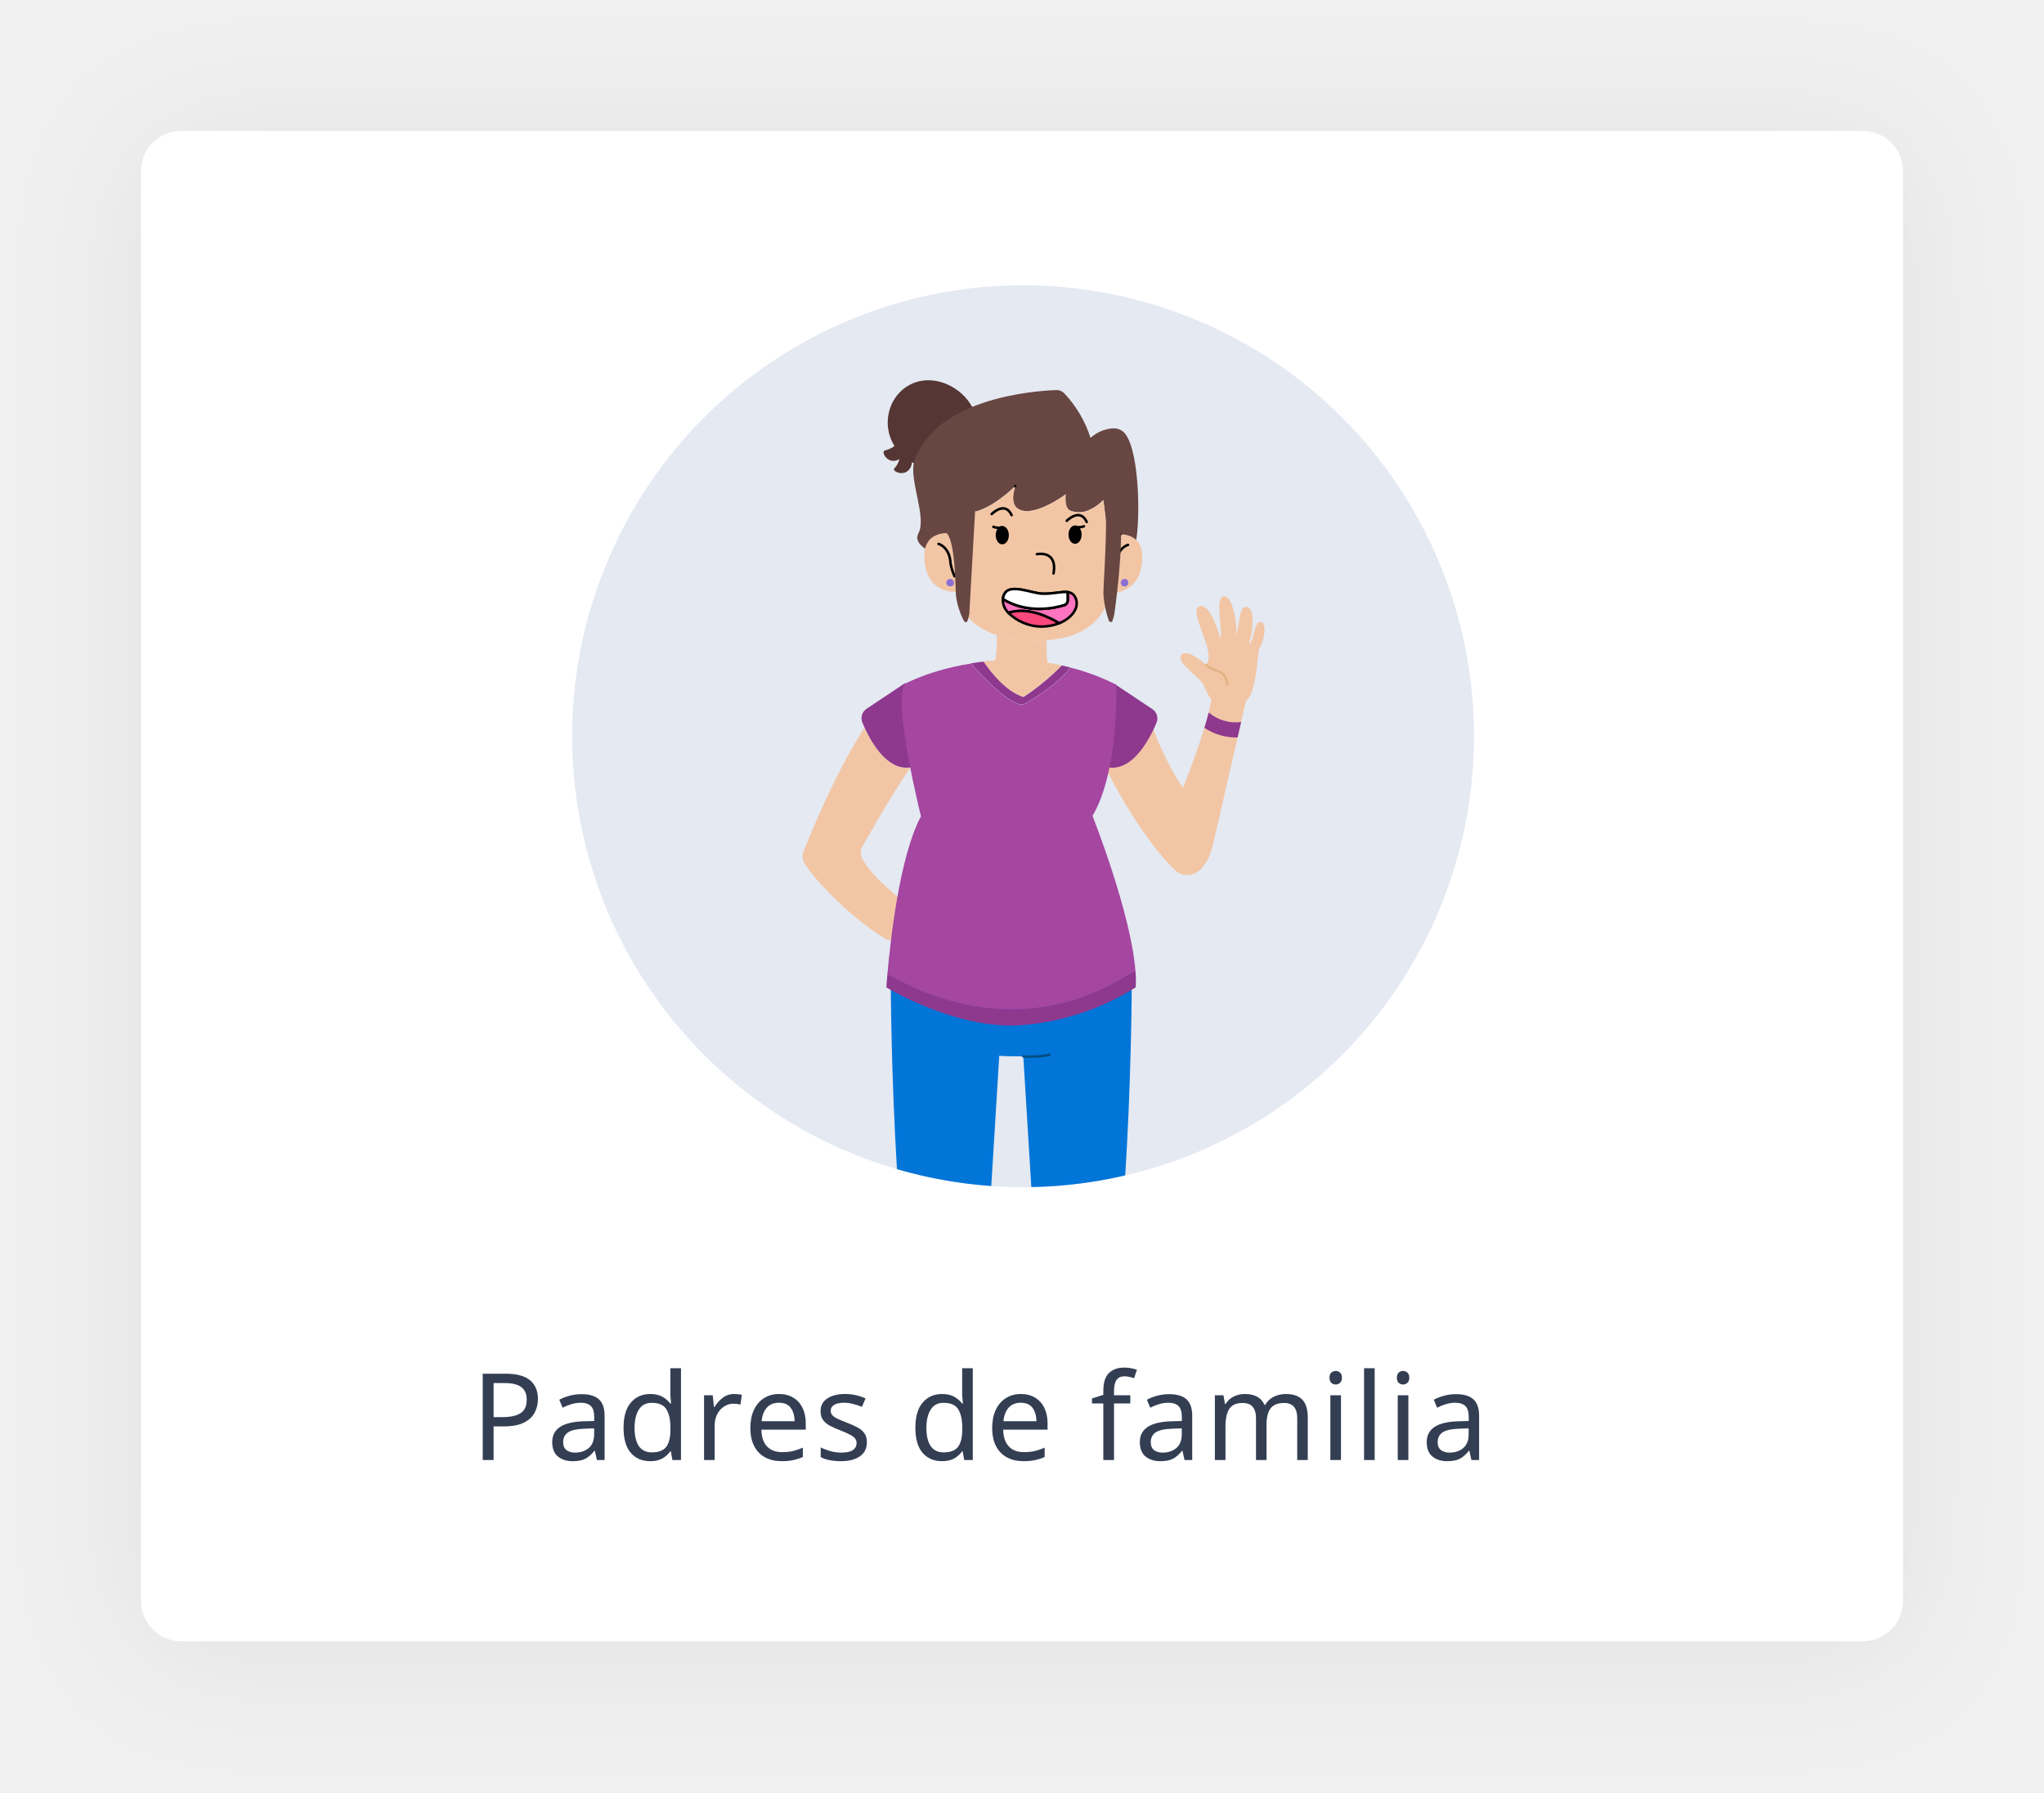
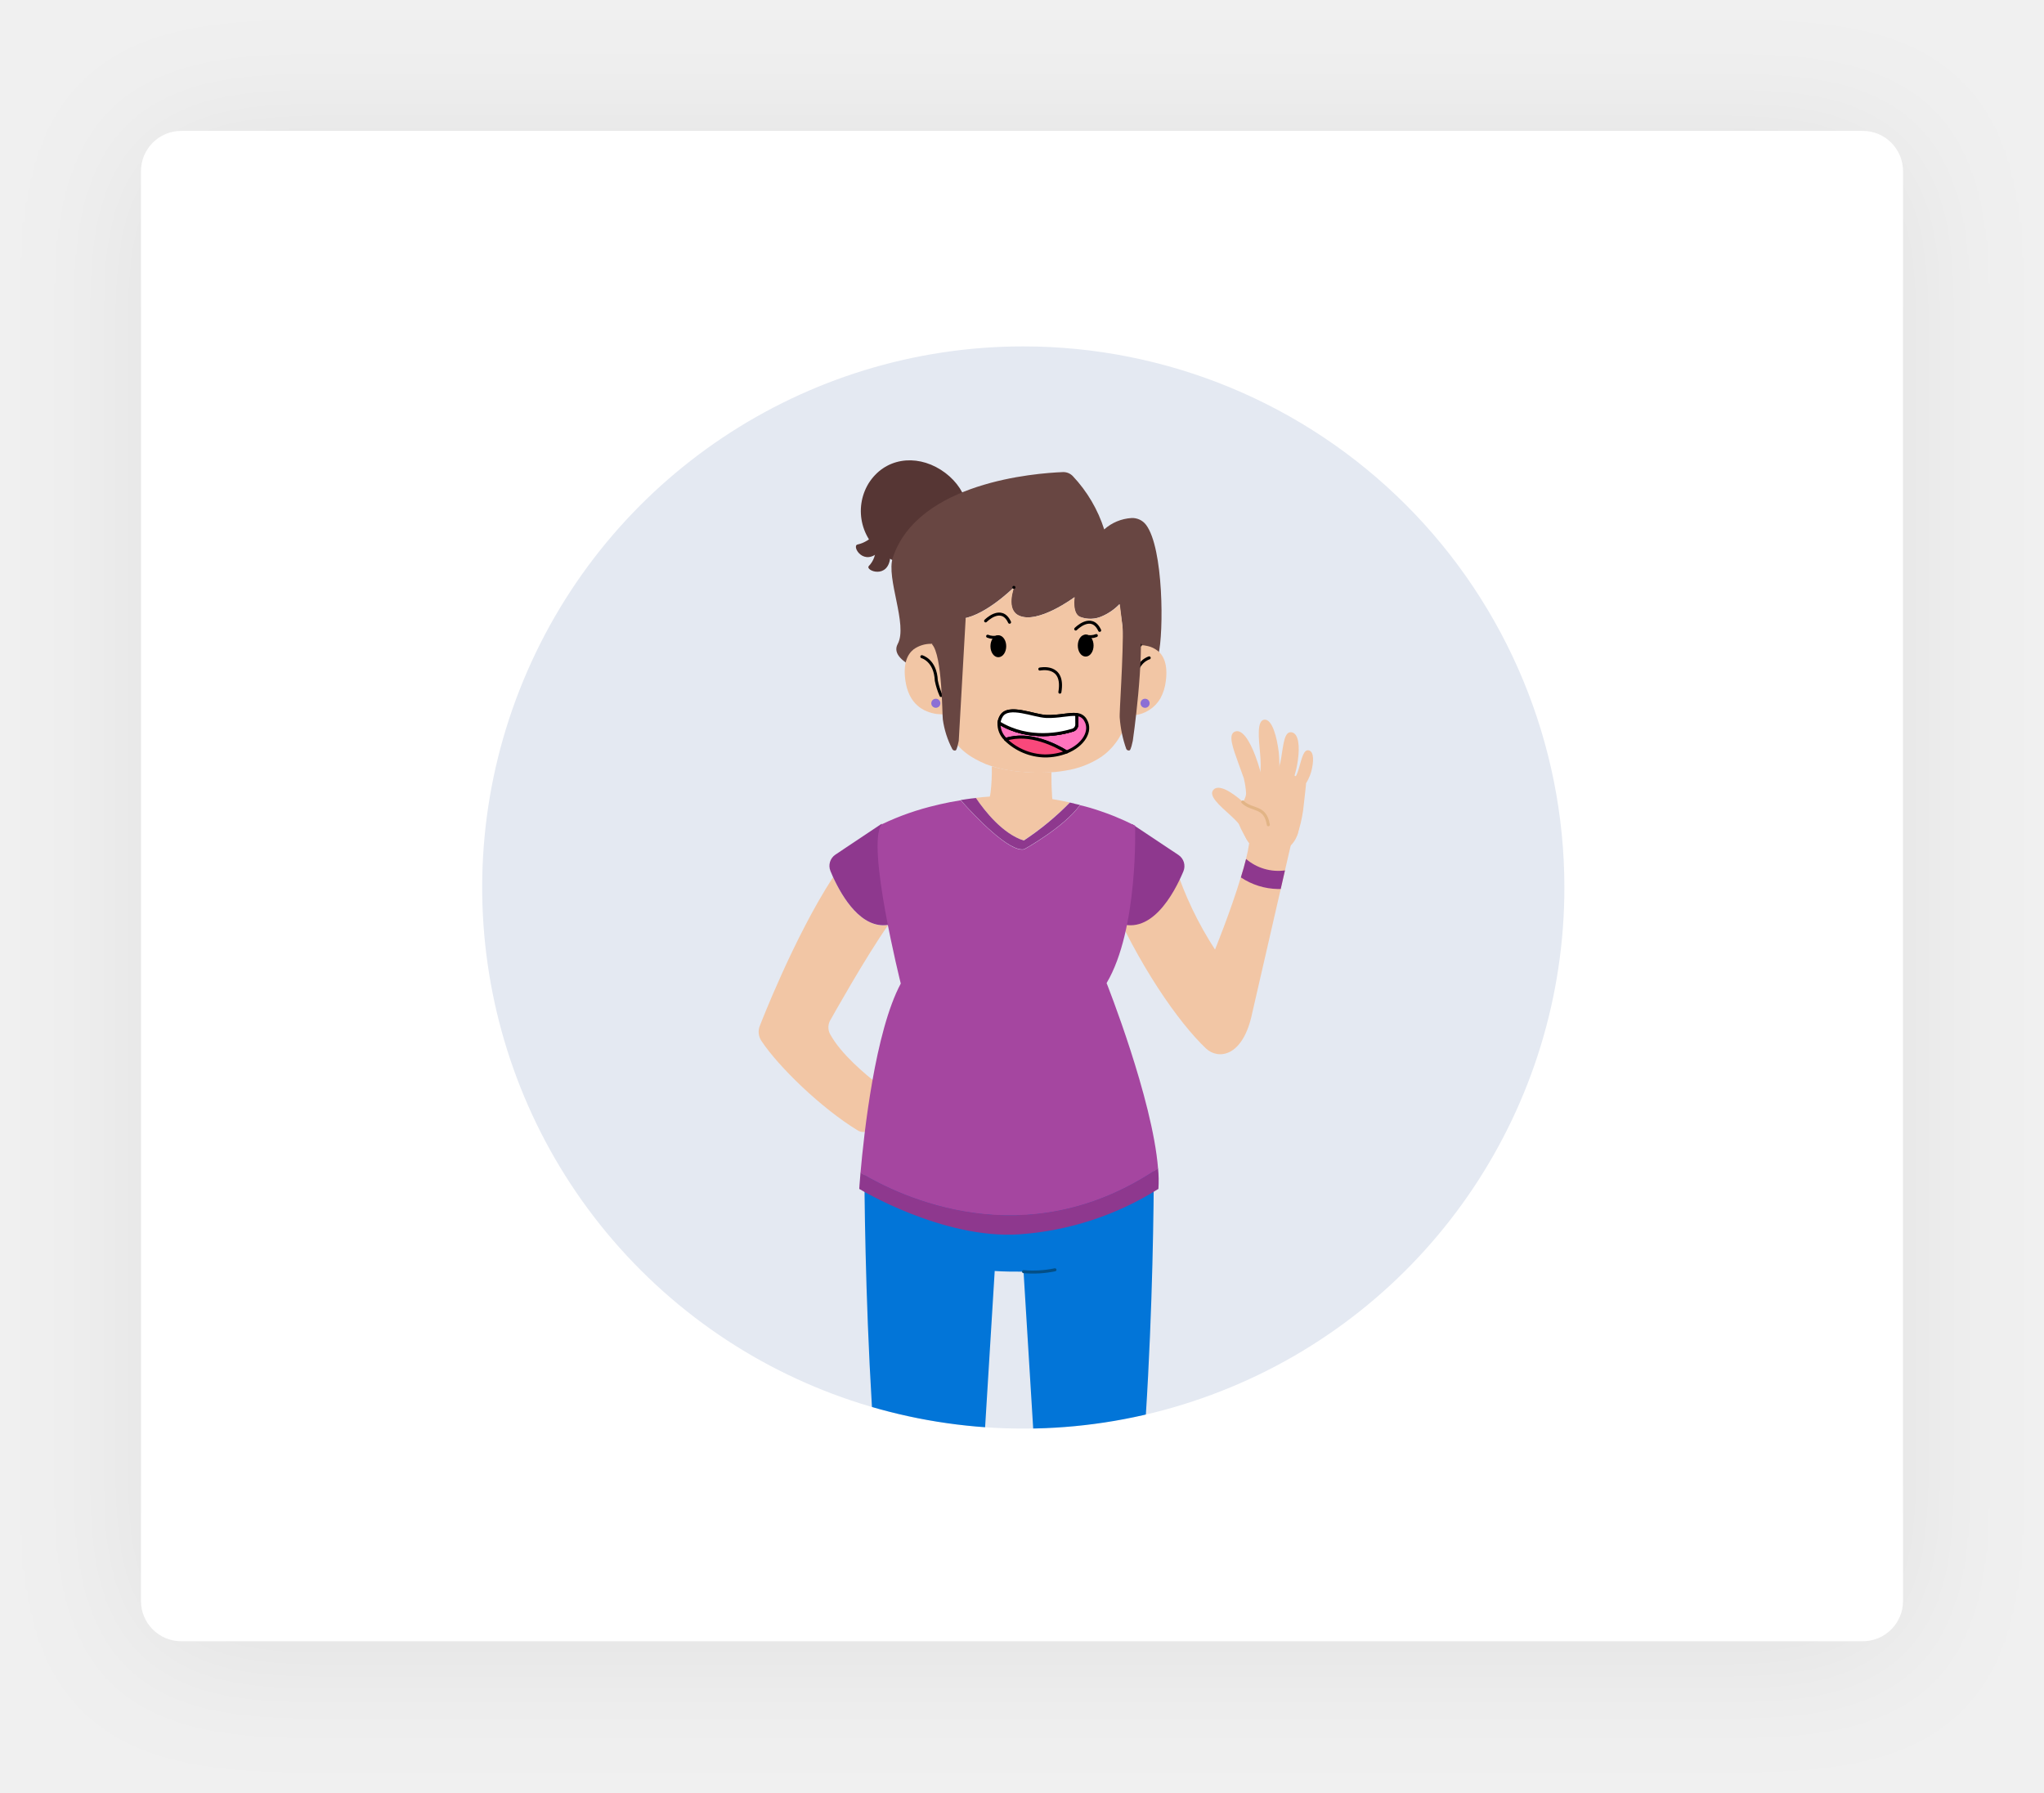
<svg xmlns="http://www.w3.org/2000/svg" xmlns:xlink="http://www.w3.org/1999/xlink" width="406px" height="356px" viewBox="0 0 406 356" version="1.1">
  <defs>
    <rect id="path-1" x="0" y="0" width="350" height="300" rx="8" />
    <filter x="-12.3%" y="-13.7%" width="124.6%" height="128.7%" filterUnits="objectBoundingBox" id="filter-3">
      <feOffset dx="0" dy="2" in="SourceAlpha" result="shadowOffsetOuter1" />
      <feGaussianBlur stdDeviation="14" in="shadowOffsetOuter1" result="shadowBlurOuter1" />
      <feColorMatrix values="0 0 0 0 0   0 0 0 0 0   0 0 0 0 0  0 0 0 0.06 0" type="matrix" in="shadowBlurOuter1" />
    </filter>
-     <path d="M179.132,89.565 C179.132,125.792 157.308,158.452 123.837,172.313 C90.366,186.175 51.841,178.508 26.228,152.888 C0.614,127.269 -7.043,88.742 6.827,55.274 C20.696,21.807 53.362,-0.009 89.589,0 C113.34,0.003 136.117,9.441 152.91,26.237 C169.702,43.034 179.135,65.813 179.132,89.565" id="path-4" />
+     <path d="M214.958,107.477 C214.958,150.95 188.769,190.142 148.604,206.776 C108.44,223.41 62.209,214.21 31.473,183.466 C0.737,152.722 -8.452,106.49 8.192,66.329 C24.836,26.169 64.034,-0.011 107.507,0 C136.008,0.004 163.341,11.329 183.492,31.485 C203.643,51.641 214.962,78.976 214.958,107.477" id="path-4" />
  </defs>
  <g id="Screens" stroke="none" stroke-width="1" fill="none" fill-rule="evenodd">
    <g id="Inicio-" transform="translate(-517, -336)">
      <g id="Padres" transform="translate(545, 362)">
        <g id="Rectangle-Copy">
          <g id="Card-Copy" fill="#E4E9F2" fill-rule="nonzero">
            <g id="Card" fill="none" fill-rule="evenodd">
              <g id="Group-2">
                <mask id="mask-2" fill="white">
                  <use xlink:href="#path-1" />
                </mask>
                <g id="Mask">
                  <use fill="black" fill-opacity="1" filter="url(#filter-3)" xlink:href="#path-1" />
                  <use fill="#FFFFFF" fill-rule="evenodd" xlink:href="#path-1" />
                </g>
-                 <text id="Alumnos" font-family="Montserrat-Medium, Montserrat" font-size="24" font-weight="400" letter-spacing="0.5" fill="#333E53">
-                   <tspan x="65.558" y="264">Padres de familia</tspan>
-                 </text>
              </g>
            </g>
          </g>
-           <g id="madre_Mesa-de-trabajo-1" transform="translate(85, 30)">
-             <g id="Group" transform="translate(0.646642, 0.671264)">
+           <g id="madre_Mesa-de-trabajo-1" transform="translate(67, 42)">
+             <g id="Group" transform="translate(0.77597, 0.805516)">
              <mask id="mask-5" fill="white">
                <use xlink:href="#path-4" />
              </mask>
              <use id="Mask" fill="#E4E9F2" fill-rule="nonzero" xlink:href="#path-4" />
              <g mask="url(#mask-5)">
-                 <g transform="translate(45.75, 18.82874)">
-                   <path d="M33.451,13.396 C32.219,15.386 30.234,16.792 27.947,17.292 C25.661,17.792 23.269,17.344 21.319,16.05 C19.275,14.865 17.792,12.908 17.204,10.62 C16.615,8.331 16.97,5.902 18.189,3.878 C20.814,-0.341 25.944,-1.074 30.153,1.59 C34.362,4.254 36.076,9.197 33.451,13.396 Z" id="Path" stroke="none" fill="#563634" fill-rule="nonzero" />
-                   <path d="M20.645,105.879 L19.576,109.395 C19.17,110.722 17.595,111.672 16.436,110.959 C10.316,107.245 3.254,100.313 0.55,96.242 C-0.029,95.473 -0.15,94.451 0.233,93.568 C0.233,93.568 5.839,78.999 12.326,69.036 C13.881,72.393 17.031,77.613 21.448,76.959 C17.664,82.327 11.98,92.518 11.98,92.518 C11.471,93.259 11.418,94.221 11.841,95.014 C13.643,98.322 17.694,101.679 19.764,103.294 C20.566,103.902 20.902,104.947 20.606,105.908" id="Path" stroke="none" fill="#F2C6A5" fill-rule="nonzero" />
-                   <path d="M65.421,115.971 C65.421,116.268 65.421,116.595 65.421,116.961 L65.421,116.961 C65.421,129.173 64.728,185.031 56.874,206.186 C54.132,207.526 50.904,207.419 48.258,205.898 L43.86,134.323 C42.226,134.323 40.622,134.323 39.087,134.214 L34.679,205.908 C32.033,207.429 28.805,207.536 26.063,206.196 C17.971,184.407 17.526,125.736 17.506,115.971 L17.506,114.584 L25.271,117.159 L58.132,117.001 L65.431,114.584 L65.431,115.971" id="Path" stroke="none" fill="#0275D8" fill-rule="nonzero" />
-                   <path d="M88.24,63.133 L88.081,63.797 L87.725,65.322 L87.131,67.907 L86.427,70.987 L81.723,91.459 C80.208,98.867 76.068,99.253 74.077,97.401 C69.531,93.103 62.826,83.535 57.706,71.542 C61.39,71.898 67.333,71.403 68.967,67.253 C70.558,72.104 72.772,76.728 75.553,81.01 C75.553,81.01 78.128,74.691 79.821,69.076 C80.148,68.016 80.445,66.986 80.683,66.025 C80.902,65.17 81.077,64.304 81.208,63.43 C81.208,63.232 81.228,63.044 81.267,62.866 C81.297,62.656 81.314,62.444 81.317,62.232 L84.14,62.598 L84.14,62.598 L88.24,63.133 Z" id="Path" stroke="none" fill="#F2C6A5" fill-rule="nonzero" />
-                   <path d="M23.211,76.355 C22.655,76.634 22.061,76.827 21.448,76.929 C17.031,77.613 13.881,72.393 12.326,69.006 C12.168,68.67 12.029,68.343 11.9,68.016 C11.488,67.028 11.832,65.887 12.722,65.292 L20.378,60.182 L22.359,71.334 L22.983,74.879 L23.211,76.355 Z" id="Path" stroke="none" fill="#8E388E" fill-rule="nonzero" />
-                   <path d="M61.836,60.251 L69.502,65.352 C70.391,65.947 70.732,67.09 70.314,68.075 C68.818,71.641 64.827,79.227 59.003,76.355 L61.836,60.251 Z" id="Path" stroke="none" fill="#8E388E" fill-rule="nonzero" />
-                   <path d="M66.184,32.193 L60.618,30.48 C60.38,28.499 59.726,23.835 59.726,23.835 C58.92,24.673 57.958,25.346 56.894,25.815 C55.731,26.356 54.398,26.402 53.2,25.944 C51.843,25.399 52.279,22.686 52.279,22.686 C52.279,22.686 46.227,27.202 43.078,25.726 C40.869,24.736 42.206,21.18 42.256,21.052 C42.097,21.21 36.977,26.251 33.055,26.281 C32.188,29.208 31.497,32.185 30.985,35.194 C30.953,35.346 30.844,35.47 30.698,35.521 C30.698,35.699 30.698,35.898 30.698,36.105 C30.698,36.105 21.21,33.768 23.032,30.421 C24.746,27.271 21.052,19.526 22.23,16.109 C26.41,3.64 45.792,2.155 50.367,1.977 C50.995,1.951 51.602,2.201 52.031,2.66 C54.394,5.171 56.164,8.18 57.211,11.465 C58.455,10.349 60.039,9.686 61.707,9.583 C62.652,9.529 63.561,9.948 64.134,10.702 C67.055,14.555 67.075,28.588 66.184,32.193 Z" id="Path" stroke="none" fill="#684642" fill-rule="nonzero" />
-                   <path d="M30.728,35.214 C30.728,35.303 30.728,35.392 30.728,35.501" id="Path" stroke="none" fill="#F3D19F" fill-rule="nonzero" />
-                   <path d="M30.728,35.214 C30.728,35.303 30.728,35.392 30.728,35.501" id="Path" stroke="#000000" stroke-width="0.5" fill="none" stroke-linecap="round" stroke-linejoin="round" />
-                   <path d="M30.896,42.107 L29.5,42.018 C27.331,41.711 24.805,40.434 24.28,36.333 C23.934,33.639 24.627,32.134 25.667,31.312 C26.512,30.706 27.529,30.387 28.569,30.401 L32.035,30.044" id="Path" stroke="none" fill="#F2C6A5" fill-rule="nonzero" />
-                   <path d="M27.024,32.53 C27.024,32.53 29.272,33.105 29.42,36.492 C29.592,37.339 29.854,38.166 30.203,38.958" id="Path" stroke="#000000" stroke-width="0.5" fill="none" stroke-linecap="round" stroke-linejoin="round" />
-                   <path d="M29.906,40.602 C29.908,40.752 29.85,40.898 29.743,41.004 C29.637,41.111 29.492,41.169 29.341,41.166 C29.123,41.195 28.909,41.096 28.791,40.91 C28.672,40.725 28.672,40.488 28.791,40.303 C28.909,40.118 29.123,40.018 29.341,40.047 C29.49,40.045 29.634,40.102 29.74,40.206 C29.846,40.31 29.906,40.453 29.906,40.602" id="Path" stroke="none" fill="#F3D19F" fill-rule="nonzero" />
-                   <path d="M60.697,35.789 L60.697,35.789 C60.697,35.6 60.697,35.422 60.697,35.264 C60.697,34.669 60.697,33.887 60.697,33.035 C60.697,30.708 59.786,23.835 59.786,23.835 C58.975,24.672 58.01,25.345 56.943,25.815 C55.78,26.357 54.447,26.404 53.249,25.944 C51.892,25.399 52.328,22.676 52.328,22.676 C52.328,22.676 46.287,27.202 43.127,25.726 C40.919,24.736 42.266,21.18 42.305,21.052 C42.147,21.21 37.036,26.251 33.105,26.281 C32.238,29.208 31.547,32.185 31.035,35.194 C31.002,35.346 30.893,35.47 30.747,35.521 C30.607,37.724 30.674,39.936 30.946,42.127 C31.044,43.006 31.234,43.872 31.51,44.712 C32.59,47.683 35.145,49.288 37.67,50.337 C39.659,51.066 41.745,51.496 43.86,51.615 L45.069,51.704 C45.94,51.744 46.772,51.744 47.564,51.704 C48.644,51.681 49.72,51.575 50.783,51.387 C52.909,51.067 54.939,50.29 56.735,49.109 L57.092,48.842 L57.092,48.842 C57.302,48.687 57.503,48.522 57.696,48.347 L57.775,48.277 L58.082,47.98 C58.181,47.891 58.261,47.792 58.35,47.703 C58.439,47.614 58.469,47.574 58.528,47.515 L58.696,47.317 C58.782,47.223 58.861,47.123 58.934,47.02 C59.313,46.555 59.645,46.054 59.924,45.524 C59.988,45.426 60.044,45.323 60.093,45.217 C60.152,45.088 60.222,44.95 60.271,44.821 C60.321,44.692 60.39,44.563 60.439,44.435 L60.588,44.058 L60.707,43.692 L60.707,43.692 C60.707,43.613 60.707,43.533 60.776,43.454 L60.826,43.286 C60.821,43.223 60.821,43.16 60.826,43.098 C60.826,42.999 60.826,42.9 60.895,42.791 C60.964,42.682 60.895,42.583 60.954,42.484 C61.014,42.385 60.954,42.385 60.954,42.325 C60.95,42.286 60.95,42.246 60.954,42.206 C61.014,41.8 61.053,41.404 61.083,41.008 C61.024,39.273 60.859,37.543 60.588,35.828 M38.502,30.876 C38.502,30.005 38.978,29.311 39.552,29.311 C40.126,29.311 40.612,30.005 40.612,30.876 C40.612,31.748 40.136,32.451 39.552,32.451 C38.968,32.451 38.502,31.748 38.502,30.876 M50.991,48.297 C49.835,48.743 48.605,48.968 47.366,48.961 C44.939,48.901 42.625,47.924 40.889,46.227 C40.126,45.521 39.716,44.512 39.77,43.474 C39.816,43.073 39.952,42.687 40.166,42.345 C41.335,40.424 45.514,42.345 47.584,42.424 C49.654,42.503 51.397,41.959 52.635,42.107 C53.27,42.147 53.833,42.526 54.111,43.098 C55.101,44.93 53.774,47.238 50.961,48.347" id="Shape" stroke="none" fill="#F2C6A5" fill-rule="nonzero" />
-                   <path d="M60.964,35.699 C60.964,35.6 60.964,35.511 60.964,35.412" id="Path" stroke="none" fill="#F3D19F" fill-rule="nonzero" />
-                   <path d="M60.964,35.699 C60.964,35.6 60.964,35.511 60.964,35.412" id="Path" stroke="#000000" stroke-width="0.5" fill="none" stroke-linecap="round" stroke-linejoin="round" />
-                   <path d="M66.005,31.52 C65.545,31.16 65.011,30.906 64.441,30.777 C64.029,30.675 63.607,30.619 63.183,30.609 C62.581,32.273 61.832,33.881 60.945,35.412 L60.717,35.789 C60.988,37.503 61.153,39.233 61.212,40.968 C61.212,41.364 61.143,41.761 61.083,42.167 C61.078,42.206 61.078,42.246 61.083,42.286 L62.192,42.226 C63.995,42.037 65.599,40.999 66.511,39.433 C66.994,38.536 67.3,37.554 67.412,36.541 C67.758,33.837 67.065,32.332 66.025,31.52" id="Path" stroke="none" fill="#F2C6A5" fill-rule="nonzero" />
-                   <line x1="63.183" y1="30.609" x2="63.104" y2="30.609" id="Path" stroke="none" fill="#F3D19F" fill-rule="nonzero" />
-                   <line x1="63.183" y1="30.609" x2="63.104" y2="30.609" id="Path" stroke="#000000" stroke-width="0.5" fill="none" stroke-linecap="round" stroke-linejoin="round" />
-                   <path d="M64.659,32.728 C64.659,32.728 62.41,33.313 62.262,36.69 C62.09,37.539 61.824,38.366 61.469,39.156" id="Path" stroke="#000000" stroke-width="0.5" fill="none" stroke-linecap="round" stroke-linejoin="round" />
-                   <path d="M46.554,34.58 C46.554,34.58 50.684,33.669 49.872,38.403" id="Path" stroke="#000000" stroke-width="0.5" fill="none" stroke-linecap="round" stroke-linejoin="round" />
-                   <path d="M28.707,30.48 C30.421,32.292 30.381,42.167 30.5,42.929 C30.738,44.638 31.267,46.293 32.065,47.822 C32.17,48.027 32.413,48.121 32.629,48.04 C32.629,48.04 32.827,48.04 33.134,46.455 L34.273,26.31 L34.174,25.241 L30.213,26.31" id="Path" stroke="none" fill="#684642" fill-rule="nonzero" />
-                   <path d="M63.084,26.301 C63.936,32.827 61.945,46.445 61.945,46.445 C61.628,48 61.43,48.03 61.43,48.03 C61.214,48.111 60.971,48.017 60.865,47.812 C60.282,46.167 59.919,44.452 59.786,42.711 C59.667,41.949 60.4,32.728 60.291,26.944" id="Path" stroke="none" fill="#684642" fill-rule="nonzero" />
-                   <line x1="42.266" y1="21.061" x2="42.256" y2="21.061" id="Path" stroke="#000000" stroke-width="0.5" fill="none" stroke-linecap="round" stroke-linejoin="round" />
-                   <path d="M39.681,32.372 C39.106,32.372 38.631,31.669 38.631,30.797 C38.631,29.925 39.106,29.232 39.681,29.232 C40.255,29.232 40.741,29.925 40.741,30.797 C40.741,31.669 40.265,32.372 39.681,32.372 Z" id="Path" stroke="#000000" stroke-width="0.5" fill="none" stroke-linecap="round" stroke-linejoin="round" />
-                   <path d="M35.402,88.012 C35.402,88.012 44.177,89.418 48.555,88.012" id="Path" stroke="#822E82" stroke-width="0.5" fill="none" stroke-linecap="round" stroke-linejoin="round" />
-                   <path d="M40.741,30.797 C40.741,31.669 40.265,32.372 39.681,32.372 C39.096,32.372 38.631,31.669 38.631,30.797 C38.631,29.925 39.106,29.232 39.681,29.232 C40.255,29.232 40.741,29.925 40.741,30.797" id="Path" stroke="none" fill="#000000" fill-rule="nonzero" />
-                   <path d="M39.681,29.232 C39.1,29.399 38.479,29.368 37.918,29.143" id="Path" stroke="#000000" stroke-width="0.5" fill="none" stroke-linecap="round" stroke-linejoin="round" />
-                   <path d="M53.091,30.688 C53.091,31.56 53.556,32.263 54.141,32.263 C54.725,32.263 55.2,31.56 55.2,30.688 C55.2,29.816 54.725,29.123 54.141,29.123 C53.556,29.123 53.091,29.816 53.091,30.688" id="Path" stroke="#000000" stroke-width="0.5" fill="#000000" fill-rule="nonzero" />
-                   <path d="M54.141,29.123 C54.722,29.288 55.342,29.256 55.903,29.034" id="Path" stroke="#000000" stroke-width="0.5" fill="none" stroke-linecap="round" stroke-linejoin="round" />
-                   <path d="M57.607,86.556 C62.906,77.643 62.321,60.499 62.321,60.499 C61.192,59.934 60.063,59.419 58.944,58.964 C58.162,58.647 57.389,58.36 56.617,58.102 C55.468,57.706 54.329,57.359 53.2,57.112 C50.536,60.816 43.969,64.431 43.969,64.431 C41.582,64.995 35.868,59.053 33.451,56.3 C32.243,56.488 31.094,56.716 30.024,56.963 L29.5,57.092 C26.351,57.816 23.292,58.885 20.378,60.281 C17.763,63.589 23.537,86.635 23.537,86.635 C19.289,94.558 17.446,111.395 16.872,117.981 C23.26,121.834 44.207,132.094 66.124,117.248 C65.213,105.71 57.607,86.556 57.607,86.556 Z" id="Path" stroke="none" fill="#A546A0" fill-rule="nonzero" />
-                   <path d="M19.328,12.098 C18.582,13.045 17.533,13.706 16.357,13.97 C15.367,14.248 17.476,17.793 20.111,14.961" id="Path" stroke="none" fill="#563634" fill-rule="nonzero" />
-                   <path d="M19.328,14.238 C19.492,15.446 19.09,16.663 18.239,17.536 C17.625,18.298 21.527,19.794 21.804,15.971" id="Path" stroke="none" fill="#563634" fill-rule="nonzero" />
-                   <rect id="Rectangle" stroke="none" fill="#A546A0" fill-rule="nonzero" x="52.051" y="69.66" width="1" height="9.637" />
-                   <path d="M30.094,40.245 C30.094,40.661 29.757,40.998 29.341,40.998 C28.925,40.998 28.588,40.661 28.588,40.245 C28.588,39.83 28.925,39.493 29.341,39.493 C29.757,39.493 30.094,39.83 30.094,40.245" id="Path" stroke="none" fill="#8C6FD5" fill-rule="nonzero" />
-                   <path d="M64.728,40.245 C64.728,40.661 64.391,40.998 63.976,40.998 C63.56,40.998 63.223,40.661 63.223,40.245 C63.223,39.83 63.56,39.493 63.976,39.493 C64.391,39.493 64.728,39.83 64.728,40.245" id="Path-Copy" stroke="none" fill="#8C6FD5" fill-rule="nonzero" />
-                   <path d="M43.86,134.323 C45.599,134.476 47.351,134.372 49.06,134.016" id="Path" stroke="#034F87" stroke-width="0.5" fill="none" stroke-linecap="round" stroke-linejoin="round" />
-                   <path d="M37.581,26.608 C37.581,26.608 40.206,23.924 41.543,26.826" id="Path" stroke="#000000" stroke-width="0.5" fill="none" stroke-linecap="round" stroke-linejoin="round" />
-                   <path d="M52.496,27.955 C52.496,27.955 55.111,25.261 56.458,28.172" id="Path" stroke="#000000" stroke-width="0.5" fill="none" stroke-linecap="round" stroke-linejoin="round" />
-                   <path d="M50.991,48.297 C49.218,47.218 44.851,44.93 40.919,46.227 C40.154,45.522 39.743,44.513 39.8,43.474 C44.752,46.534 50.219,45.247 52.041,44.672 C52.418,44.549 52.673,44.198 52.675,43.801 C52.675,43.296 52.675,42.602 52.675,42.107 C53.308,42.151 53.87,42.528 54.15,43.098 C55.141,44.93 53.814,47.238 51.001,48.347" id="Path" stroke="none" fill="#FF74BE" fill-rule="nonzero" />
-                   <path d="M50.991,48.297 C49.218,47.218 44.851,44.93 40.919,46.227 C40.154,45.522 39.743,44.513 39.8,43.474 C44.752,46.534 50.219,45.247 52.041,44.672 C52.418,44.549 52.673,44.198 52.675,43.801 C52.675,43.296 52.675,42.602 52.675,42.107 C53.308,42.151 53.87,42.528 54.15,43.098 C55.161,44.851 53.764,47.188 50.991,48.297 Z" id="Path" stroke="#000000" stroke-width="0.5" fill="none" stroke-linecap="round" stroke-linejoin="round" />
-                   <path d="M52.675,43.791 C52.658,44.185 52.409,44.531 52.041,44.672 C50.219,45.247 44.801,46.534 39.8,43.474 C39.846,43.073 39.981,42.687 40.196,42.345 C41.364,40.424 45.544,42.345 47.614,42.424 C49.684,42.503 51.427,41.959 52.665,42.107 C52.665,42.602 52.665,43.296 52.675,43.791 Z" id="Path" stroke="#000000" stroke-width="0.5" fill="none" stroke-linecap="round" stroke-linejoin="round" />
-                   <path d="M52.675,43.791 C52.658,44.185 52.409,44.531 52.041,44.672 C50.219,45.247 44.801,46.534 39.8,43.474 C39.846,43.073 39.981,42.687 40.196,42.345 C41.364,40.424 45.544,42.345 47.614,42.424 C49.684,42.503 51.427,41.959 52.665,42.107 C52.665,42.602 52.665,43.296 52.665,43.791" id="Path" stroke="none" fill="#FFFFFF" fill-rule="nonzero" />
-                   <path d="M52.675,43.791 C52.658,44.185 52.409,44.531 52.041,44.672 C50.219,45.247 44.801,46.534 39.8,43.474 C39.846,43.073 39.981,42.687 40.196,42.345 C41.364,40.424 45.544,42.345 47.614,42.424 C49.684,42.503 51.427,41.959 52.665,42.107 C52.665,42.602 52.665,43.296 52.675,43.791 Z" id="Path" stroke="#000000" stroke-width="0.5" fill="none" stroke-linecap="round" stroke-linejoin="round" />
-                   <path d="M50.991,48.297 C49.835,48.743 48.605,48.968 47.366,48.961 C44.939,48.905 42.623,47.927 40.889,46.227 C44.851,44.93 49.189,47.218 50.961,48.297" id="Path" stroke="none" fill="#F9487B" fill-rule="nonzero" />
-                   <path d="M50.991,48.297 C49.835,48.743 48.605,48.968 47.366,48.961 C44.939,48.905 42.623,47.927 40.889,46.227 C44.851,44.93 49.218,47.218 50.991,48.297 Z" id="Path" stroke="#000000" stroke-width="0.5" fill="none" stroke-linecap="round" stroke-linejoin="round" />
-                   <path d="M51.506,56.656 C49.19,59.02 46.626,61.128 43.86,62.945 C40.394,61.866 37.403,57.993 35.937,55.903 C36.7,55.804 37.472,55.735 38.274,55.686 C38.327,55.477 38.367,55.265 38.393,55.052 C38.572,53.603 38.641,52.143 38.601,50.684 C40.286,51.176 42.02,51.481 43.771,51.595 L44.979,51.684 C45.861,51.684 46.693,51.744 47.485,51.684 C47.832,51.684 48.178,51.684 48.475,51.635 C48.475,52.804 48.475,54.071 48.555,55.022 C48.555,55.458 48.604,55.834 48.624,56.102 C49.624,56.27 50.565,56.448 51.506,56.656 Z" id="Path" stroke="none" fill="#F2C6A5" fill-rule="nonzero" />
-                   <circle id="Oval" stroke="none" fill="#F2C6A5" fill-rule="nonzero" cx="84.813" cy="60.519" r="4.625" />
-                   <path d="M79.059,59.093 C78.841,58.102 80.713,56.458 80.693,55.131 C80.649,54.329 80.53,53.533 80.336,52.754 C80.336,52.754 86.279,49.347 90.627,53.576 C90.627,53.576 90.25,57.092 90.141,57.934 C89.941,59.351 89.609,60.747 89.151,62.103 L80.881,62.876 C80.123,61.693 79.511,60.423 79.059,59.093 L79.059,59.093 Z" id="Path" stroke="none" fill="#F2C6A5" fill-rule="nonzero" />
-                   <path d="M78.871,44.92 C77.643,45.376 78.524,47.644 79.376,50.04 C80.029,51.853 80.366,52.784 80.366,52.784 L83.337,52.506 C83.337,52.506 82.852,50.595 82.228,48.941 C81.337,46.594 80.109,44.464 78.871,44.92 Z" id="Path" stroke="none" fill="#F2C6A5" fill-rule="nonzero" />
-                   <path d="M75.285,54.566 C74.424,55.557 76.276,57.132 78.158,58.835 C79.058,59.658 79.88,60.564 80.614,61.539 L82.426,58.875 C81.736,58.028 80.974,57.242 80.148,56.527 C78.247,54.883 76.157,53.586 75.285,54.566 Z" id="Path" stroke="none" fill="#F2C6A5" fill-rule="nonzero" />
-                   <path d="M83.733,42.949 C82.426,43.078 82.793,46.099 83.02,48.634 C83.136,49.846 83.136,51.066 83.02,52.279 L86.17,51.575 C86.237,50.486 86.214,49.393 86.101,48.307 C85.784,45.841 85.041,42.87 83.733,42.949 Z" id="Path" stroke="none" fill="#F2C6A5" fill-rule="nonzero" />
-                   <path d="M88.21,45.039 C87.022,44.87 86.883,47.02 86.507,49.278 C86.372,50.234 86.07,51.159 85.615,52.011 L88.666,52.368 C88.942,51.485 89.144,50.58 89.27,49.664 C89.587,47.396 89.418,45.217 88.21,45.039 Z" id="Path" stroke="none" fill="#F2C6A5" fill-rule="nonzero" />
-                   <path d="M91.092,48.04 C90.221,47.802 89.914,49.377 89.418,51.07 C89.229,51.779 88.917,52.449 88.497,53.051 L90.369,53.873 C90.847,53.188 91.214,52.433 91.459,51.635 C91.914,49.941 91.974,48.287 91.092,48.04 Z" id="Path" stroke="none" fill="#F2C6A5" fill-rule="nonzero" />
-                   <path d="M80.138,56.577 C81.644,58.072 83.862,57.141 84.377,60.35" id="Path" stroke="#E2B486" stroke-width="0.5" fill="none" stroke-linecap="round" stroke-linejoin="round" />
-                   <path d="M66.184,120.626 C59.262,124.981 51.374,127.563 43.217,128.143 C30.48,129.014 16.664,120.626 16.664,120.626 C16.664,120.626 16.723,119.635 16.872,117.942 C23.26,121.794 44.207,132.055 66.124,117.209 C66.237,118.344 66.256,119.487 66.184,120.626 L66.184,120.626 Z" id="Path" stroke="none" fill="#8E388E" fill-rule="nonzero" />
-                   <path d="M53.2,57.072 C50.536,60.776 43.969,64.391 43.969,64.391 C41.582,64.956 35.868,59.013 33.451,56.26 L34.362,56.121 L34.362,56.121 C34.887,56.042 35.432,55.973 35.977,55.923 C37.423,58.062 40.414,61.866 43.9,62.965 C46.659,61.147 49.216,59.038 51.526,56.676 L52.249,56.834 L52.249,56.983 C52.253,56.94 52.253,56.897 52.249,56.854 L53.2,57.072 Z" id="Path" stroke="none" fill="#8E388E" fill-rule="nonzero" />
-                   <path d="M87.131,67.907 L86.427,70.987 L85.952,70.987 C83.77,70.947 81.645,70.28 79.831,69.066 C80.158,68.006 80.455,66.976 80.693,66.015 C82.47,67.536 84.813,68.225 87.131,67.907 L87.131,67.907 Z" id="Path" stroke="none" fill="#8E388E" fill-rule="nonzero" />
+                 <g transform="translate(54.9, 22.59448)">
+                   <path d="M40.141,16.075 C38.663,18.463 36.28,20.15 33.537,20.75 C30.793,21.351 27.923,20.813 25.583,19.26 C23.13,17.838 21.351,15.49 20.645,12.744 C19.938,9.998 20.365,7.083 21.827,4.654 C24.977,-0.409 31.133,-1.289 36.184,1.908 C41.235,5.105 43.291,11.036 40.141,16.075 Z" id="Path" stroke="none" fill="#563634" fill-rule="nonzero" />
+                   <path d="M24.775,127.054 L23.491,131.273 C23.004,132.866 21.114,134.007 19.724,133.151 C12.379,128.694 3.905,120.375 0.66,115.491 C-0.035,114.567 -0.18,113.342 0.28,112.282 C0.28,112.282 7.007,94.799 14.791,82.843 C16.657,86.872 20.437,93.135 25.737,92.351 C21.197,98.793 14.375,111.022 14.375,111.022 C13.765,111.911 13.701,113.066 14.209,114.017 C16.372,117.986 21.233,122.015 23.717,123.952 C24.679,124.683 25.082,125.936 24.727,127.09" id="Path" stroke="none" fill="#F2C6A5" fill-rule="nonzero" />
+                   <path d="M78.505,139.165 C78.505,139.521 78.505,139.914 78.505,140.353 L78.505,140.353 C78.505,155.007 77.673,222.037 68.249,247.423 C64.959,249.032 61.085,248.903 57.909,247.078 L52.632,161.187 C50.671,161.187 48.746,161.187 46.904,161.057 L41.615,247.09 C38.44,248.915 34.565,249.044 31.275,247.435 C21.566,221.288 21.031,150.883 21.007,139.165 L21.007,137.501 L30.325,140.591 L69.758,140.401 L78.517,137.501 L78.517,139.165" id="Path" stroke="none" fill="#0275D8" fill-rule="nonzero" />
+                   <path d="M105.888,75.76 L105.698,76.556 L105.27,78.386 L104.557,81.488 L103.713,85.185 L98.068,109.75 C96.249,118.64 91.281,119.104 88.893,116.881 C83.437,111.723 75.392,100.242 69.247,85.85 C73.668,86.278 80.799,85.684 82.76,80.704 C84.67,86.525 87.326,92.074 90.663,97.212 C90.663,97.212 93.753,89.629 95.786,82.891 C96.178,81.619 96.534,80.383 96.82,79.23 C97.082,78.204 97.292,77.164 97.45,76.117 C97.45,75.879 97.473,75.653 97.521,75.439 C97.557,75.187 97.577,74.933 97.58,74.678 L100.967,75.118 L100.967,75.118 L105.888,75.76 Z" id="Path" stroke="none" fill="#F2C6A5" fill-rule="nonzero" />
+                   <path d="M27.853,91.626 C27.186,91.961 26.473,92.193 25.737,92.315 C20.437,93.135 16.657,86.872 14.791,82.808 C14.601,82.404 14.435,82.011 14.28,81.619 C13.785,80.434 14.199,79.064 15.267,78.351 L24.454,72.218 L26.831,85.601 L27.579,89.855 L27.853,91.626 Z" id="Path" stroke="none" fill="#8E388E" fill-rule="nonzero" />
+                   <path d="M74.203,72.302 L83.402,78.422 C84.469,79.136 84.879,80.508 84.376,81.69 C82.582,85.969 77.792,95.073 70.804,91.626 L74.203,72.302 Z" id="Path" stroke="none" fill="#8E388E" fill-rule="nonzero" />
+                   <path d="M79.42,38.632 L72.741,36.576 C72.456,34.199 71.672,28.601 71.672,28.601 C70.705,29.608 69.55,30.415 68.273,30.978 C66.877,31.627 65.277,31.683 63.84,31.133 C62.211,30.479 62.734,27.223 62.734,27.223 C62.734,27.223 55.473,32.642 51.693,30.871 C49.043,29.683 50.648,25.416 50.707,25.262 C50.517,25.452 44.372,31.501 39.666,31.537 C38.626,35.05 37.797,38.622 37.182,42.233 C37.143,42.415 37.013,42.563 36.838,42.625 C36.838,42.839 36.838,43.077 36.838,43.327 C36.838,43.327 25.452,40.522 27.639,36.505 C29.695,32.725 25.262,23.432 26.676,19.331 C31.691,4.368 54.95,2.586 60.441,2.372 C61.194,2.342 61.923,2.641 62.437,3.192 C65.272,6.205 67.396,9.815 68.653,13.757 C70.146,12.419 72.047,11.624 74.049,11.499 C75.182,11.434 76.274,11.938 76.96,12.842 C80.466,17.465 80.49,34.306 79.42,38.632 Z" id="Path" stroke="none" fill="#684642" fill-rule="nonzero" />
+                   <path d="M36.873,42.257 C36.873,42.364 36.873,42.471 36.873,42.602" id="Path" stroke="none" fill="#F3D19F" fill-rule="nonzero" />
+                   <path d="M36.873,42.257 C36.873,42.364 36.873,42.471 36.873,42.602" id="Path" stroke="#000000" stroke-width="0.6" fill="none" stroke-linecap="round" stroke-linejoin="round" />
+                   <path d="M37.075,50.529 L35.399,50.422 C32.797,50.053 29.766,48.52 29.136,43.6 C28.72,40.367 29.552,38.561 30.8,37.574 C31.814,36.848 33.035,36.465 34.282,36.481 L38.442,36.053" id="Path" stroke="none" fill="#F2C6A5" fill-rule="nonzero" />
+                   <path d="M32.428,39.036 C32.428,39.036 35.126,39.726 35.304,43.79 C35.51,44.807 35.825,45.799 36.243,46.749" id="Path" stroke="#000000" stroke-width="0.6" fill="none" stroke-linecap="round" stroke-linejoin="round" />
+                   <path d="M35.887,48.722 C35.89,48.903 35.82,49.077 35.692,49.205 C35.564,49.333 35.39,49.403 35.209,49.4 C34.948,49.435 34.69,49.315 34.549,49.092 C34.407,48.87 34.407,48.586 34.549,48.364 C34.69,48.142 34.948,48.022 35.209,48.057 C35.388,48.054 35.56,48.122 35.688,48.247 C35.815,48.373 35.887,48.544 35.887,48.722" id="Path" stroke="none" fill="#F3D19F" fill-rule="nonzero" />
+                   <path d="M72.836,42.946 L72.836,42.946 C72.836,42.72 72.836,42.507 72.836,42.316 C72.836,41.603 72.836,40.664 72.836,39.642 C72.836,36.849 71.743,28.601 71.743,28.601 C70.77,29.607 69.612,30.414 68.332,30.978 C66.936,31.628 65.337,31.684 63.899,31.133 C62.271,30.479 62.794,27.211 62.794,27.211 C62.794,27.211 55.544,32.642 51.753,30.871 C49.103,29.683 50.719,25.416 50.766,25.262 C50.576,25.452 44.444,31.501 39.726,31.537 C38.686,35.05 37.856,38.622 37.242,42.233 C37.203,42.415 37.072,42.563 36.897,42.625 C36.729,45.269 36.809,47.923 37.135,50.552 C37.253,51.607 37.48,52.646 37.812,53.654 C39.108,57.22 42.174,59.145 45.204,60.405 C47.591,61.279 50.094,61.796 52.632,61.938 L54.082,62.045 C55.128,62.093 56.126,62.093 57.077,62.045 C58.373,62.017 59.664,61.89 60.94,61.665 C63.49,61.281 65.927,60.348 68.082,58.931 L68.51,58.61 L68.51,58.61 C68.762,58.425 69.004,58.226 69.235,58.016 L69.33,57.933 L69.699,57.576 C69.818,57.469 69.913,57.351 70.02,57.244 C70.127,57.137 70.162,57.089 70.234,57.018 L70.436,56.78 C70.538,56.667 70.633,56.548 70.721,56.424 C71.176,55.867 71.574,55.265 71.909,54.629 C71.986,54.511 72.053,54.388 72.111,54.261 C72.183,54.106 72.266,53.94 72.325,53.785 C72.385,53.631 72.468,53.476 72.527,53.322 L72.706,52.87 L72.848,52.43 L72.848,52.43 C72.848,52.335 72.848,52.24 72.931,52.145 L72.991,51.943 C72.985,51.868 72.985,51.792 72.991,51.717 C72.991,51.598 72.991,51.479 73.074,51.349 C73.157,51.218 73.074,51.099 73.145,50.98 C73.217,50.861 73.145,50.861 73.145,50.79 C73.141,50.743 73.141,50.695 73.145,50.648 C73.217,50.16 73.264,49.685 73.3,49.21 C73.229,47.127 73.031,45.052 72.706,42.994 M46.203,37.051 C46.203,36.006 46.773,35.174 47.462,35.174 C48.152,35.174 48.734,36.006 48.734,37.051 C48.734,38.097 48.164,38.941 47.462,38.941 C46.761,38.941 46.203,38.097 46.203,37.051 M61.189,57.957 C59.802,58.492 58.326,58.762 56.84,58.753 C53.927,58.681 51.15,57.509 49.067,55.473 C48.151,54.625 47.66,53.415 47.724,52.169 C47.78,51.687 47.942,51.225 48.199,50.814 C49.602,48.508 54.617,50.814 57.101,50.909 C59.585,51.004 61.677,50.35 63.162,50.529 C63.924,50.577 64.6,51.031 64.933,51.717 C66.121,53.916 64.529,56.685 61.154,58.016" id="Shape" stroke="none" fill="#F2C6A5" fill-rule="nonzero" />
+                   <path d="M73.157,42.839 C73.157,42.72 73.157,42.613 73.157,42.495" id="Path" stroke="none" fill="#F3D19F" fill-rule="nonzero" />
+                   <path d="M73.157,42.839 C73.157,42.72 73.157,42.613 73.157,42.495" id="Path" stroke="#000000" stroke-width="0.6" fill="none" stroke-linecap="round" stroke-linejoin="round" />
+                   <path d="M79.207,37.824 C78.654,37.392 78.013,37.088 77.329,36.933 C76.835,36.81 76.328,36.742 75.819,36.731 C75.097,38.728 74.198,40.657 73.133,42.495 L72.86,42.946 C73.185,45.004 73.384,47.08 73.454,49.162 C73.454,49.637 73.371,50.113 73.3,50.6 C73.294,50.647 73.294,50.695 73.3,50.743 L74.631,50.671 C76.794,50.444 78.718,49.199 79.813,47.32 C80.393,46.243 80.76,45.065 80.894,43.85 C81.31,40.605 80.478,38.799 79.23,37.824" id="Path" stroke="none" fill="#F2C6A5" fill-rule="nonzero" />
+                   <line x1="75.819" y1="36.731" x2="75.724" y2="36.731" id="Path" stroke="none" fill="#F3D19F" fill-rule="nonzero" />
+                   <line x1="75.819" y1="36.731" x2="75.724" y2="36.731" id="Path" stroke="#000000" stroke-width="0.6" fill="none" stroke-linecap="round" stroke-linejoin="round" />
+                   <path d="M77.59,39.274 C77.59,39.274 74.892,39.975 74.714,44.028 C74.508,45.046 74.189,46.039 73.763,46.987" id="Path" stroke="#000000" stroke-width="0.6" fill="none" stroke-linecap="round" stroke-linejoin="round" />
+                   <path d="M55.865,41.496 C55.865,41.496 60.821,40.403 59.846,46.084" id="Path" stroke="#000000" stroke-width="0.6" fill="none" stroke-linecap="round" stroke-linejoin="round" />
+                   <path d="M34.449,36.576 C36.505,38.751 36.457,50.6 36.6,51.515 C36.885,53.565 37.52,55.551 38.478,57.386 C38.605,57.632 38.896,57.745 39.155,57.648 C39.155,57.648 39.393,57.648 39.761,55.746 L41.128,31.573 L41.009,30.289 L36.255,31.573" id="Path" stroke="none" fill="#684642" fill-rule="nonzero" />
+                   <path d="M75.701,31.561 C76.723,39.393 74.334,55.734 74.334,55.734 C73.953,57.6 73.716,57.636 73.716,57.636 C73.456,57.733 73.165,57.621 73.038,57.374 C72.339,55.4 71.903,53.342 71.743,51.254 C71.6,50.339 72.48,39.274 72.349,32.333" id="Path" stroke="none" fill="#684642" fill-rule="nonzero" />
+                   <line x1="50.719" y1="25.274" x2="50.707" y2="25.274" id="Path" stroke="#000000" stroke-width="0.6" fill="none" stroke-linecap="round" stroke-linejoin="round" />
+                   <path d="M47.617,38.846 C46.928,38.846 46.357,38.002 46.357,36.956 C46.357,35.911 46.928,35.079 47.617,35.079 C48.306,35.079 48.889,35.911 48.889,36.956 C48.889,38.002 48.318,38.846 47.617,38.846 Z" id="Path" stroke="#000000" stroke-width="0.6" fill="none" stroke-linecap="round" stroke-linejoin="round" />
+                   <path d="M42.483,105.614 C42.483,105.614 53.013,107.302 58.266,105.614" id="Path" stroke="#822E82" stroke-width="0.6" fill="none" stroke-linecap="round" stroke-linejoin="round" />
+                   <path d="M48.889,36.956 C48.889,38.002 48.318,38.846 47.617,38.846 C46.916,38.846 46.357,38.002 46.357,36.956 C46.357,35.911 46.928,35.079 47.617,35.079 C48.306,35.079 48.889,35.911 48.889,36.956" id="Path" stroke="none" fill="#000000" fill-rule="nonzero" />
+                   <path d="M47.617,35.079 C46.919,35.279 46.175,35.241 45.501,34.972" id="Path" stroke="#000000" stroke-width="0.6" fill="none" stroke-linecap="round" stroke-linejoin="round" />
+                   <path d="M63.709,36.826 C63.709,37.871 64.267,38.715 64.969,38.715 C65.67,38.715 66.24,37.871 66.24,36.826 C66.24,35.78 65.67,34.948 64.969,34.948 C64.267,34.948 63.709,35.78 63.709,36.826" id="Path" stroke="#000000" stroke-width="0.6" fill="#000000" fill-rule="nonzero" />
+                   <path d="M64.969,34.948 C65.666,35.145 66.41,35.108 67.084,34.841" id="Path" stroke="#000000" stroke-width="0.6" fill="none" stroke-linecap="round" stroke-linejoin="round" />
+                   <path d="M69.128,103.867 C75.487,93.171 74.785,72.599 74.785,72.599 C73.431,71.921 72.076,71.303 70.733,70.757 C69.794,70.376 68.867,70.032 67.94,69.723 C66.561,69.247 65.194,68.831 63.84,68.534 C60.643,72.979 52.763,77.317 52.763,77.317 C49.899,77.994 43.041,70.863 40.141,67.56 C38.692,67.785 37.313,68.059 36.029,68.356 L35.399,68.51 C31.621,69.379 27.95,70.662 24.454,72.337 C21.316,76.307 28.245,103.962 28.245,103.962 C23.146,113.47 20.936,133.674 20.246,141.578 C27.912,146.201 53.048,158.513 79.349,140.698 C78.256,126.852 69.128,103.867 69.128,103.867 Z" id="Path" stroke="none" fill="#A546A0" fill-rule="nonzero" />
+                   <path d="M23.194,14.518 C22.299,15.654 21.04,16.447 19.628,16.764 C18.44,17.097 20.971,21.352 24.133,17.953" id="Path" stroke="none" fill="#563634" fill-rule="nonzero" />
+                   <path d="M23.194,17.085 C23.39,18.535 22.908,19.995 21.887,21.043 C21.15,21.958 25.832,23.752 26.165,19.165" id="Path" stroke="none" fill="#563634" fill-rule="nonzero" />
+                   <rect id="Rectangle" stroke="none" fill="#A546A0" fill-rule="nonzero" x="62.461" y="83.592" width="1" height="11.564" />
+                   <path d="M36.113,48.294 C36.113,48.793 35.708,49.198 35.209,49.198 C34.71,49.198 34.306,48.793 34.306,48.294 C34.306,47.796 34.71,47.391 35.209,47.391 C35.708,47.391 36.113,47.796 36.113,48.294" id="Path" stroke="none" fill="#8C6FD5" fill-rule="nonzero" />
+                   <path d="M77.674,48.294 C77.674,48.793 77.27,49.198 76.771,49.198 C76.272,49.198 75.868,48.793 75.868,48.294 C75.868,47.796 76.272,47.391 76.771,47.391 C77.27,47.391 77.674,47.796 77.674,48.294" id="Path-Copy" stroke="none" fill="#8C6FD5" fill-rule="nonzero" />
+                   <path d="M52.632,161.187 C54.719,161.371 56.821,161.247 58.872,160.819" id="Path" stroke="#034F87" stroke-width="0.6" fill="none" stroke-linecap="round" stroke-linejoin="round" />
+                   <path d="M45.097,31.929 C45.097,31.929 48.247,28.708 49.851,32.191" id="Path" stroke="#000000" stroke-width="0.6" fill="none" stroke-linecap="round" stroke-linejoin="round" />
+                   <path d="M62.996,33.545 C62.996,33.545 66.133,30.313 67.75,33.807" id="Path" stroke="#000000" stroke-width="0.6" fill="none" stroke-linecap="round" stroke-linejoin="round" />
+                   <path d="M61.189,57.957 C59.062,56.661 53.821,53.916 49.103,55.473 C48.184,54.627 47.692,53.415 47.76,52.169 C53.702,55.841 60.262,54.296 62.449,53.607 C62.901,53.458 63.208,53.037 63.21,52.561 C63.21,51.955 63.21,51.123 63.21,50.529 C63.969,50.581 64.644,51.034 64.981,51.717 C66.169,53.916 64.576,56.685 61.201,58.016" id="Path" stroke="none" fill="#FF74BE" fill-rule="nonzero" />
+                   <path d="M61.189,57.957 C59.062,56.661 53.821,53.916 49.103,55.473 C48.184,54.627 47.692,53.415 47.76,52.169 C53.702,55.841 60.262,54.296 62.449,53.607 C62.901,53.458 63.208,53.037 63.21,52.561 C63.21,51.955 63.21,51.123 63.21,50.529 C63.969,50.581 64.644,51.034 64.981,51.717 C66.193,53.821 64.517,56.626 61.189,57.957 Z" id="Path" stroke="#000000" stroke-width="0.6" fill="none" stroke-linecap="round" stroke-linejoin="round" />
+                   <path d="M63.21,52.549 C63.189,53.022 62.891,53.437 62.449,53.607 C60.262,54.296 53.761,55.841 47.76,52.169 C47.815,51.687 47.978,51.225 48.235,50.814 C49.637,48.508 54.653,50.814 57.137,50.909 C59.621,51.004 61.712,50.35 63.198,50.529 C63.198,51.123 63.198,51.955 63.21,52.549 Z" id="Path" stroke="#000000" stroke-width="0.6" fill="none" stroke-linecap="round" stroke-linejoin="round" />
+                   <path d="M63.21,52.549 C63.189,53.022 62.891,53.437 62.449,53.607 C60.262,54.296 53.761,55.841 47.76,52.169 C47.815,51.687 47.978,51.225 48.235,50.814 C49.637,48.508 54.653,50.814 57.137,50.909 C59.621,51.004 61.712,50.35 63.198,50.529 C63.198,51.123 63.198,51.955 63.198,52.549" id="Path" stroke="none" fill="#FFFFFF" fill-rule="nonzero" />
+                   <path d="M63.21,52.549 C63.189,53.022 62.891,53.437 62.449,53.607 C60.262,54.296 53.761,55.841 47.76,52.169 C47.815,51.687 47.978,51.225 48.235,50.814 C49.637,48.508 54.653,50.814 57.137,50.909 C59.621,51.004 61.712,50.35 63.198,50.529 C63.198,51.123 63.198,51.955 63.21,52.549 Z" id="Path" stroke="#000000" stroke-width="0.6" fill="none" stroke-linecap="round" stroke-linejoin="round" />
+                   <path d="M61.189,57.957 C59.802,58.492 58.326,58.762 56.84,58.753 C53.926,58.686 51.148,57.513 49.067,55.473 C53.821,53.916 59.026,56.661 61.154,57.957" id="Path" stroke="none" fill="#F9487B" fill-rule="nonzero" />
+                   <path d="M61.189,57.957 C59.802,58.492 58.326,58.762 56.84,58.753 C53.926,58.686 51.148,57.513 49.067,55.473 C53.821,53.916 59.062,56.661 61.189,57.957 Z" id="Path" stroke="#000000" stroke-width="0.6" fill="none" stroke-linecap="round" stroke-linejoin="round" />
+                   <path d="M61.807,67.987 C59.027,70.824 55.952,73.354 52.632,75.534 C48.473,74.239 44.883,69.592 43.125,67.084 C44.04,66.965 44.967,66.882 45.929,66.823 C45.993,66.572 46.04,66.318 46.072,66.062 C46.286,64.324 46.37,62.572 46.322,60.821 C48.343,61.411 50.424,61.778 52.525,61.914 L53.975,62.021 C55.033,62.021 56.031,62.093 56.982,62.021 C57.398,62.021 57.814,62.021 58.171,61.962 C58.171,63.364 58.171,64.885 58.266,66.026 C58.266,66.549 58.325,67.001 58.349,67.322 C59.549,67.524 60.678,67.738 61.807,67.987 Z" id="Path" stroke="none" fill="#F2C6A5" fill-rule="nonzero" />
+                   <circle id="Oval" stroke="none" fill="#F2C6A5" fill-rule="nonzero" cx="101.776" cy="72.622" r="5.55" />
+                   <path d="M94.871,70.911 C94.609,69.723 96.855,67.75 96.832,66.157 C96.779,65.195 96.636,64.24 96.404,63.305 C96.404,63.305 103.535,59.216 108.752,64.291 C108.752,64.291 108.3,68.51 108.17,69.52 C107.929,71.221 107.531,72.897 106.981,74.524 L97.057,75.451 C96.148,74.031 95.414,72.507 94.871,70.911 L94.871,70.911 Z" id="Path" stroke="none" fill="#F2C6A5" fill-rule="nonzero" />
+                   <path d="M94.645,53.904 C93.171,54.451 94.229,57.172 95.251,60.048 C96.035,62.223 96.439,63.34 96.439,63.34 L100.005,63.008 C100.005,63.008 99.422,60.714 98.674,58.729 C97.604,55.912 96.13,53.357 94.645,53.904 Z" id="Path" stroke="none" fill="#F2C6A5" fill-rule="nonzero" />
+                   <path d="M90.343,65.48 C89.309,66.668 91.531,68.558 93.789,70.602 C94.87,71.59 95.856,72.676 96.736,73.847 L98.911,70.65 C98.084,69.633 97.169,68.691 96.178,67.833 C93.896,65.86 91.388,64.303 90.343,65.48 Z" id="Path" stroke="none" fill="#F2C6A5" fill-rule="nonzero" />
+                   <path d="M100.48,51.539 C98.911,51.693 99.351,55.318 99.624,58.361 C99.763,59.815 99.763,61.28 99.624,62.734 L103.404,61.891 C103.484,60.583 103.456,59.271 103.321,57.969 C102.94,55.009 102.049,51.444 100.48,51.539 Z" id="Path" stroke="none" fill="#F2C6A5" fill-rule="nonzero" />
+                   <path d="M105.852,54.047 C104.426,53.845 104.26,56.424 103.808,59.133 C103.646,60.281 103.284,61.391 102.738,62.413 L106.399,62.841 C106.731,61.782 106.973,60.697 107.124,59.597 C107.504,56.875 107.302,54.261 105.852,54.047 Z" id="Path" stroke="none" fill="#F2C6A5" fill-rule="nonzero" />
+                   <path d="M109.311,57.648 C108.265,57.362 107.896,59.252 107.302,61.284 C107.074,62.135 106.7,62.939 106.197,63.661 L108.443,64.648 C109.016,63.826 109.457,62.92 109.75,61.962 C110.297,59.93 110.368,57.945 109.311,57.648 Z" id="Path" stroke="none" fill="#F2C6A5" fill-rule="nonzero" />
+                   <path d="M96.166,67.892 C97.973,69.687 100.635,68.57 101.253,72.42" id="Path" stroke="#E2B486" stroke-width="0.6" fill="none" stroke-linecap="round" stroke-linejoin="round" />
+                   <path d="M79.42,144.751 C71.115,149.978 61.649,153.076 51.86,153.771 C36.576,154.817 19.997,144.751 19.997,144.751 C19.997,144.751 20.068,143.562 20.246,141.53 C27.912,146.153 53.048,158.466 79.349,140.651 C79.484,142.013 79.508,143.384 79.42,144.751 L79.42,144.751 Z" id="Path" stroke="none" fill="#8E388E" fill-rule="nonzero" />
+                   <path d="M63.84,68.487 C60.643,72.931 52.763,77.269 52.763,77.269 C49.899,77.947 43.041,70.816 40.141,67.512 L41.235,67.346 L41.235,67.346 C41.865,67.251 42.518,67.167 43.172,67.108 C44.907,69.675 48.496,74.239 52.68,75.558 C55.991,73.376 59.059,70.846 61.831,68.011 L62.699,68.201 L62.699,68.38 C62.704,68.328 62.704,68.276 62.699,68.225 L63.84,68.487 Z" id="Path" stroke="none" fill="#8E388E" fill-rule="nonzero" />
+                   <path d="M104.557,81.488 L103.713,85.185 L103.142,85.185 C100.524,85.136 97.974,84.336 95.798,82.879 C96.19,81.607 96.546,80.371 96.832,79.218 C98.964,81.043 101.776,81.87 104.557,81.488 L104.557,81.488 Z" id="Path" stroke="none" fill="#8E388E" fill-rule="nonzero" />
                </g>
              </g>
            </g>
          </g>
        </g>
      </g>
    </g>
  </g>
</svg>
